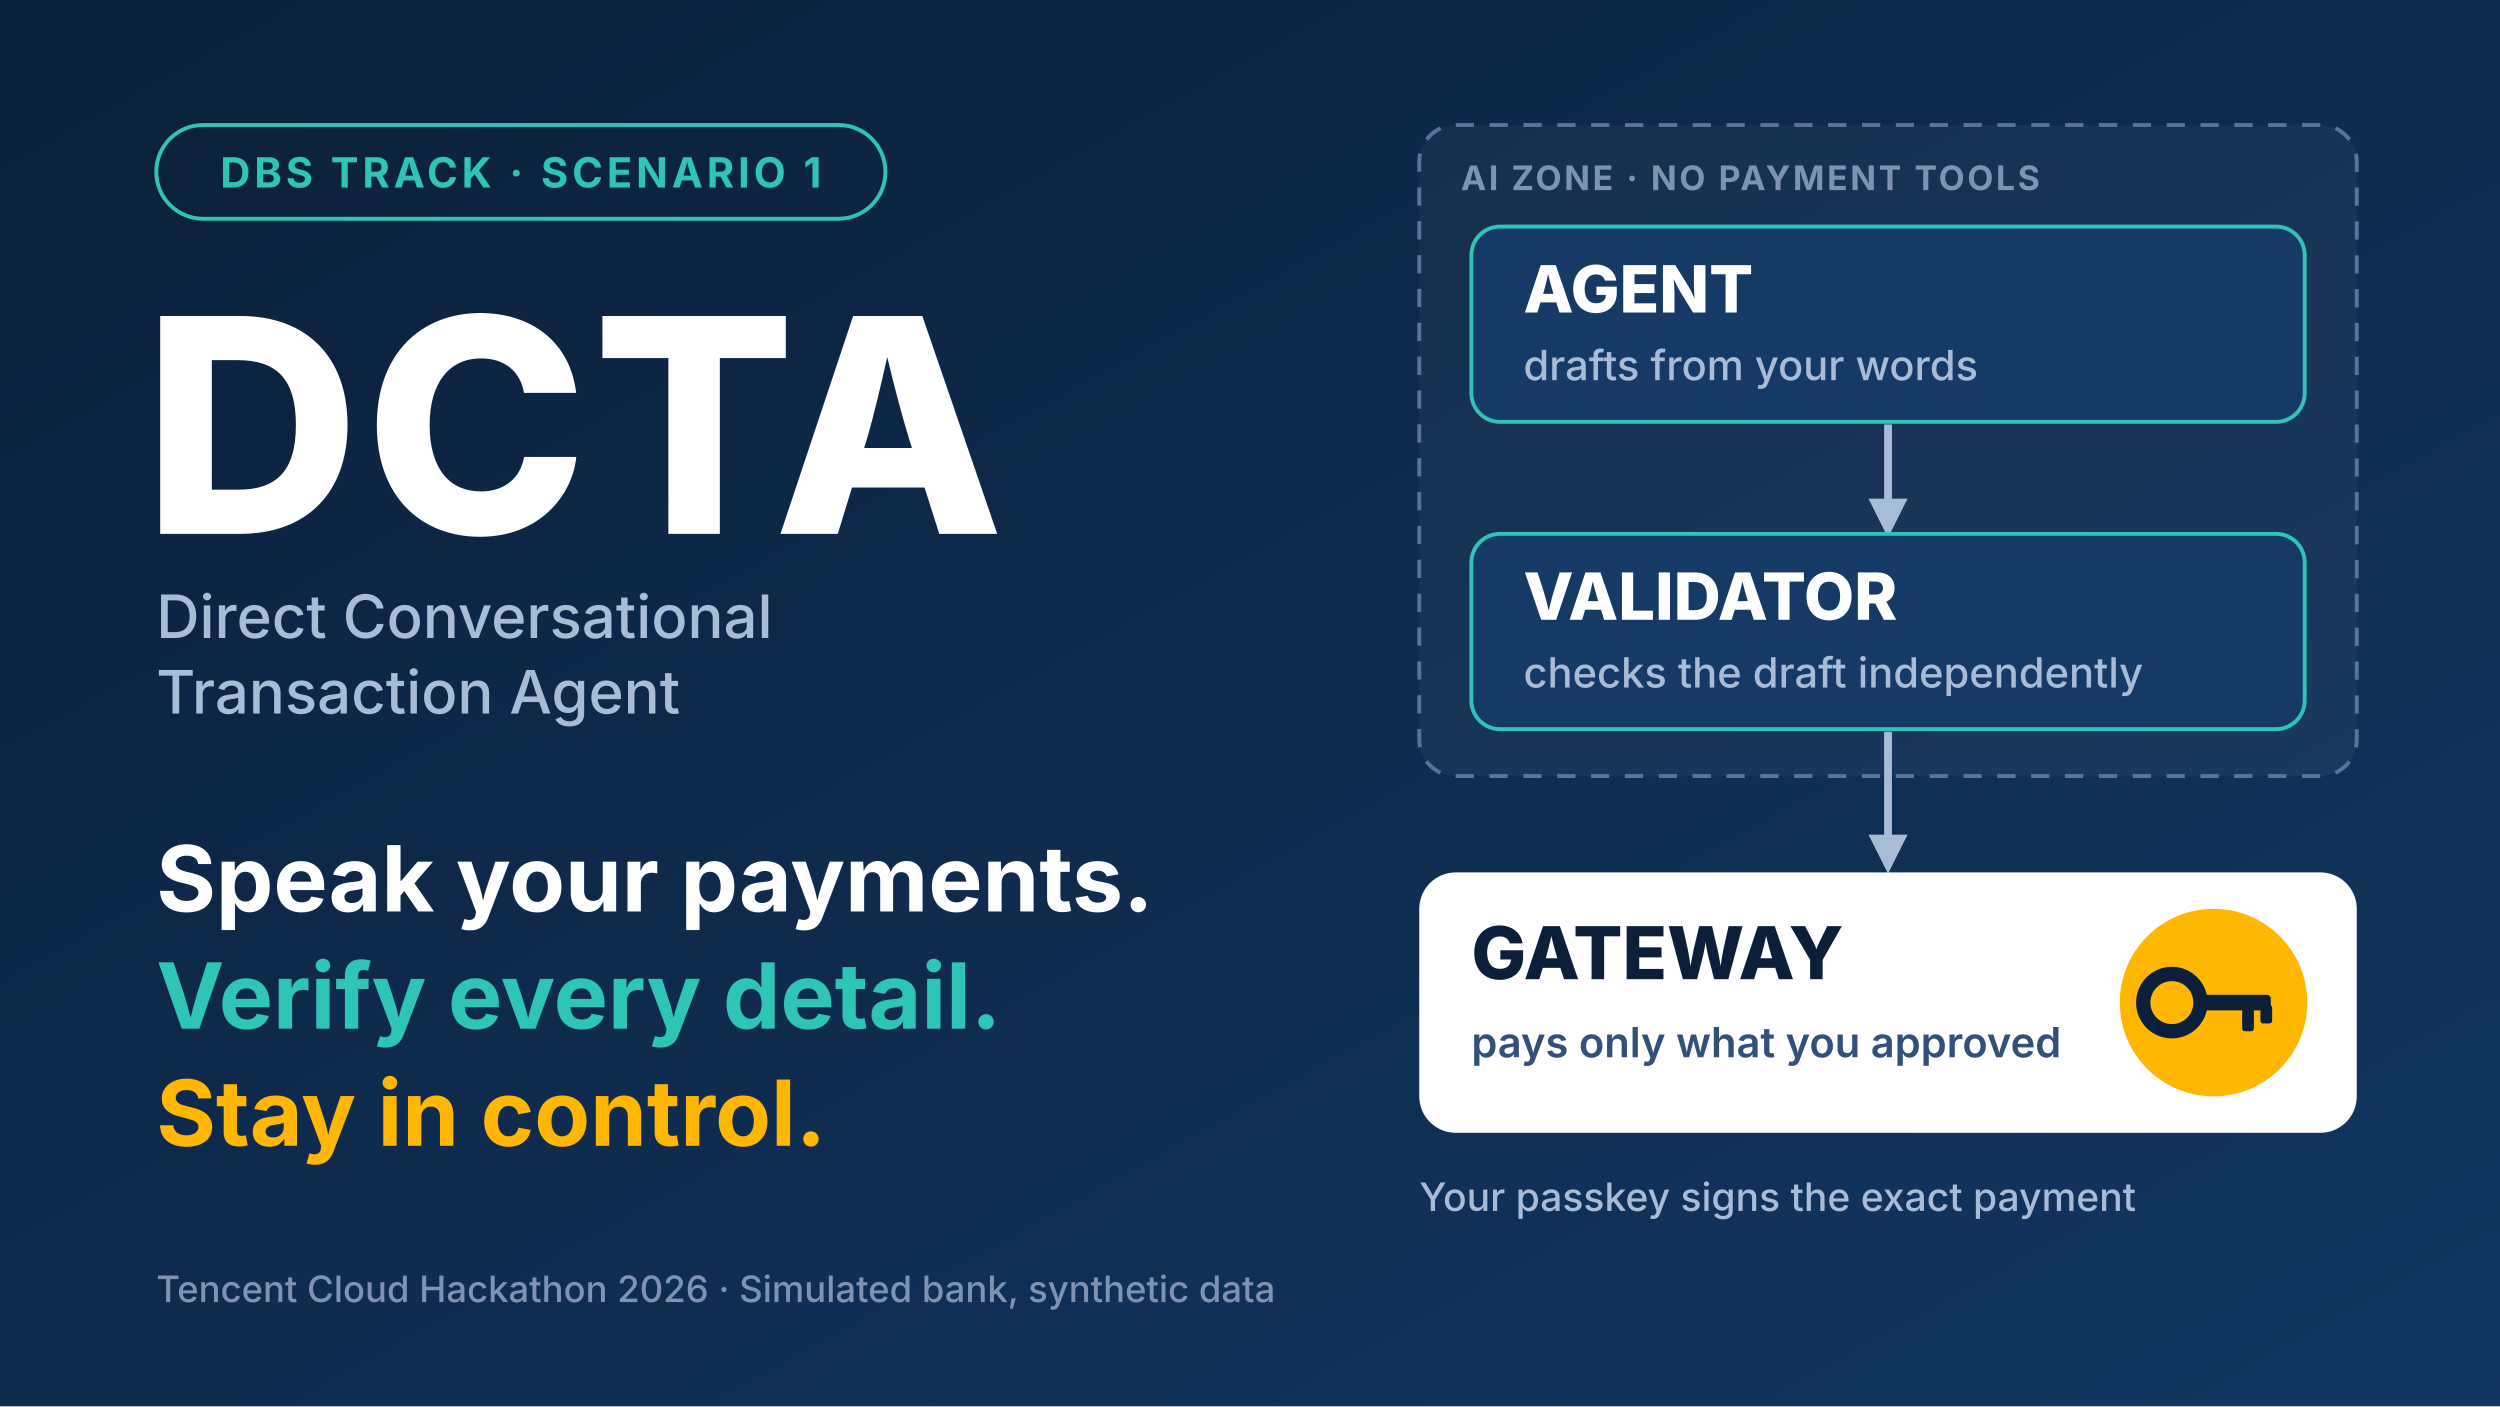
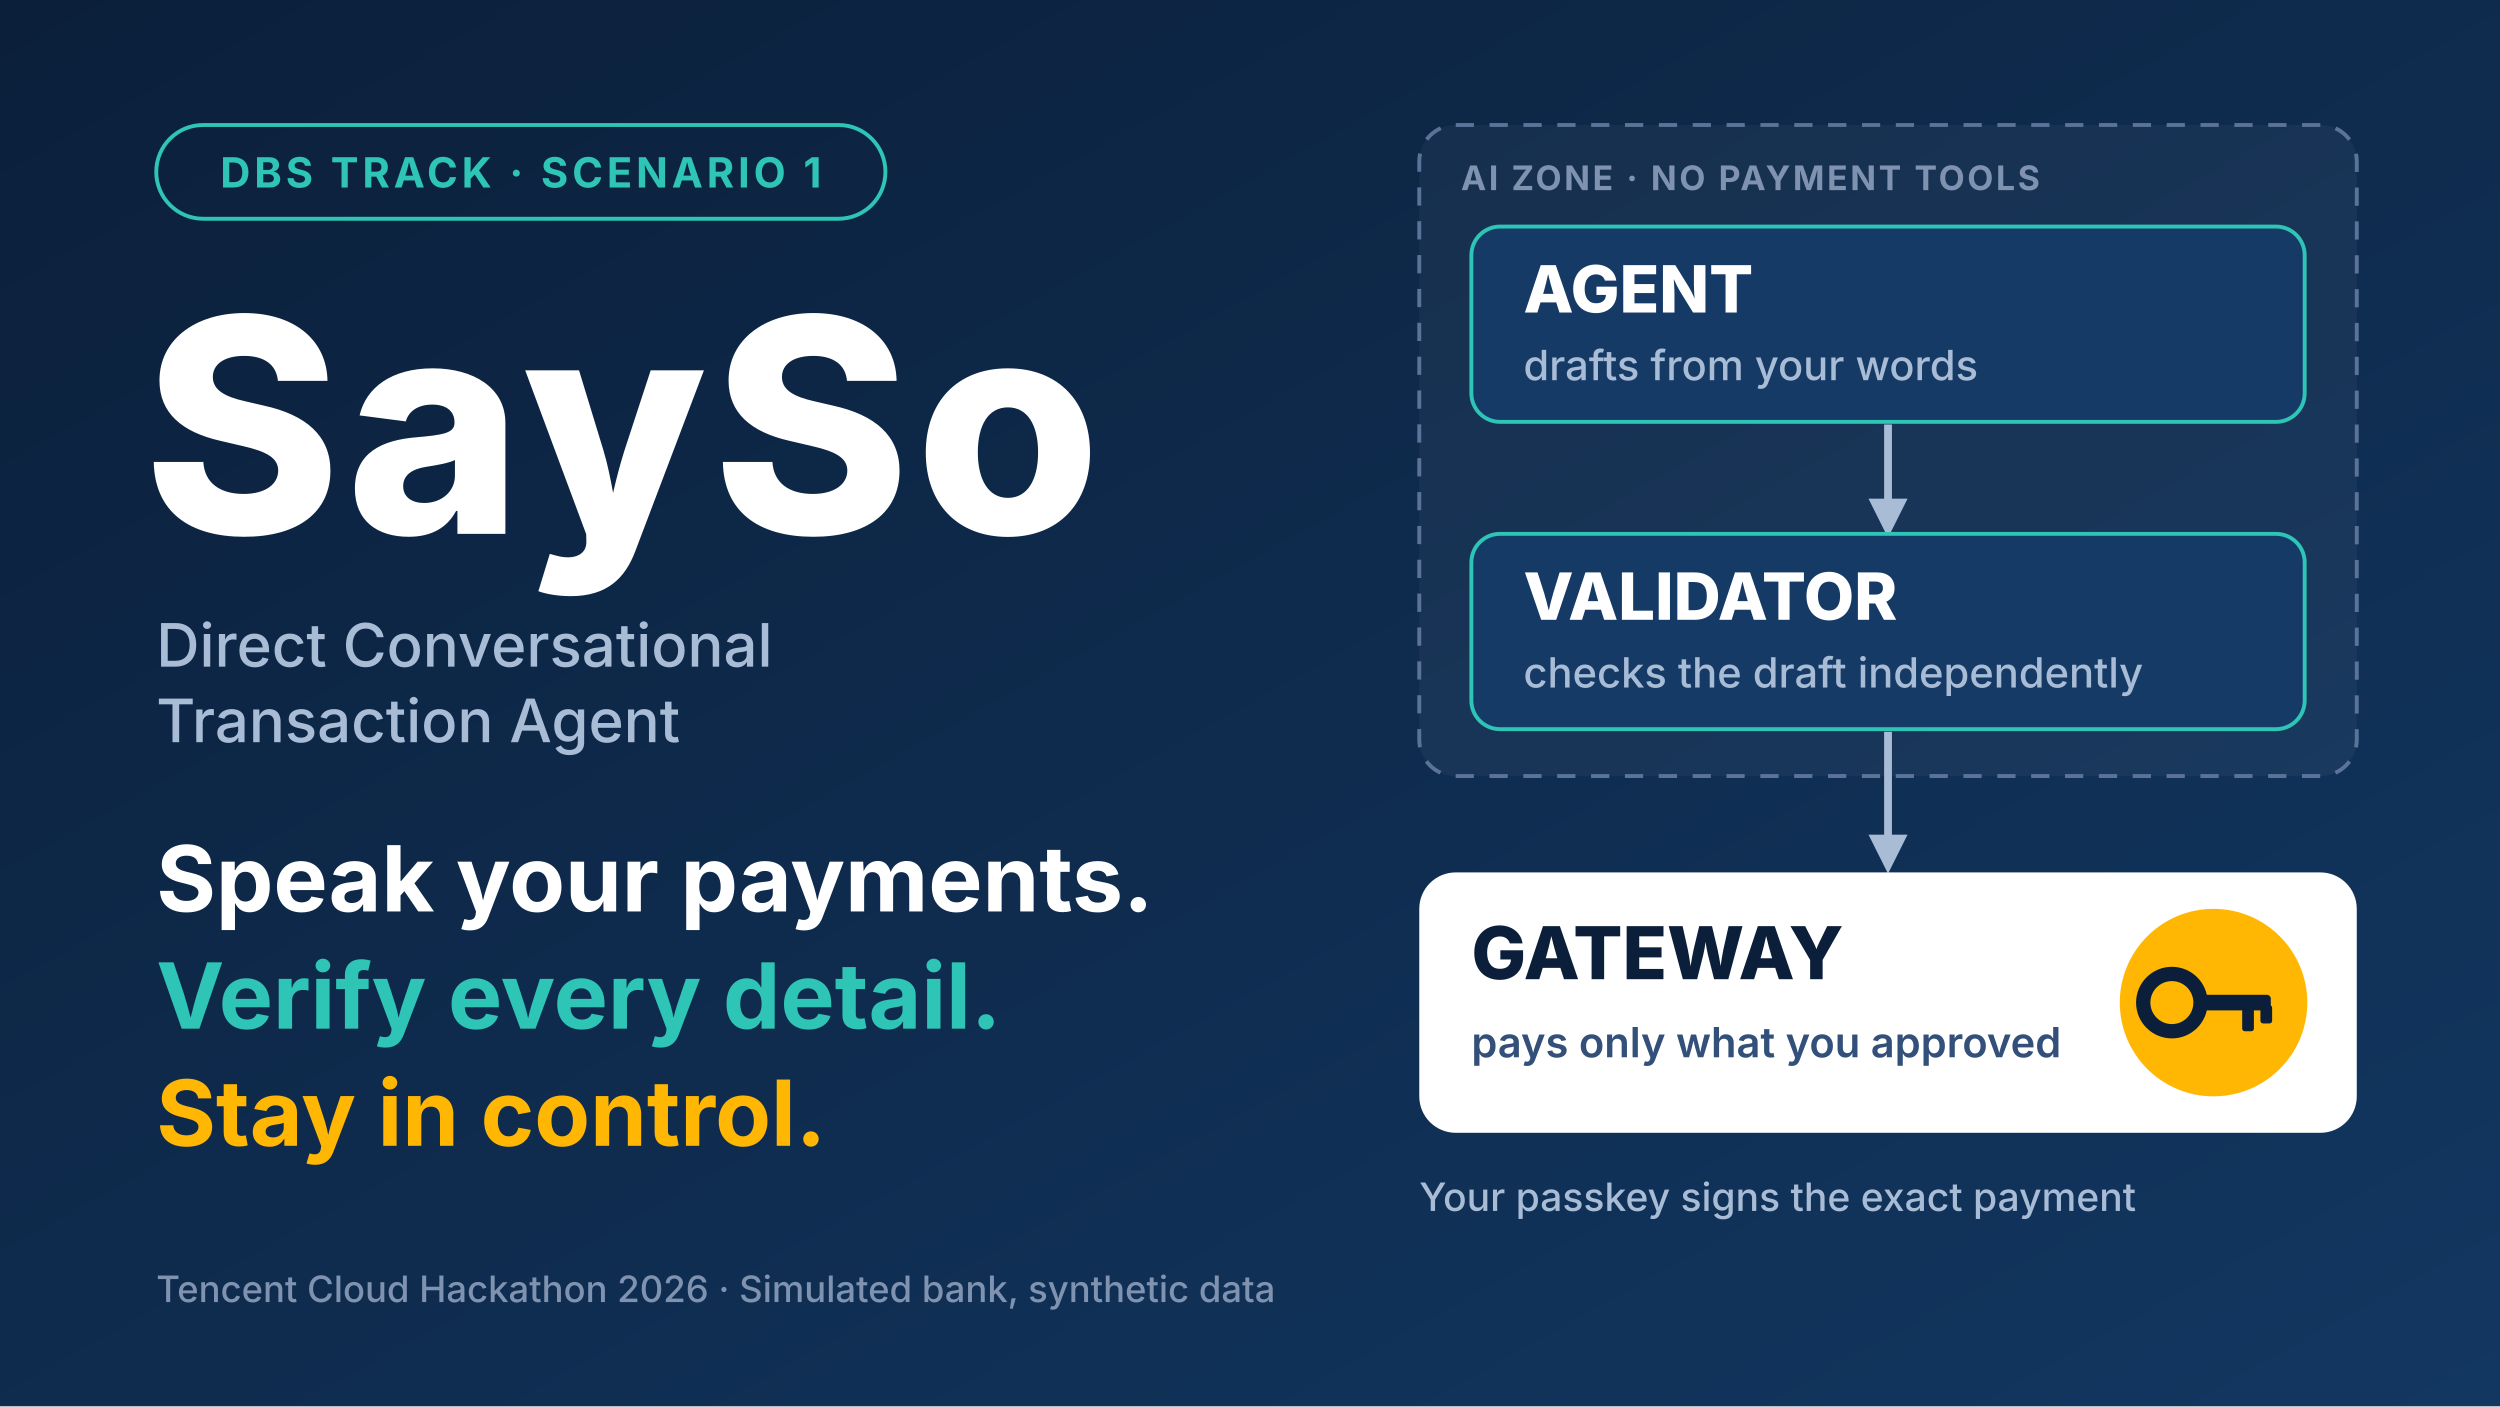
<svg xmlns="http://www.w3.org/2000/svg" width="1920" height="1080" viewBox="0 0 1920 1080" role="img" aria-labelledby="t d">
  <defs>
    <linearGradient id="bg" x1="0" y1="0" x2="1" y2="1">
      <stop offset="0" stop-color="#0B1F3A" />
      <stop offset="1" stop-color="#123761" />
    </linearGradient>
    <marker id="arrow" viewBox="0 0 20 20" refX="10" refY="10" markerWidth="5" markerHeight="5" orient="auto-start-reverse">
      <path d="M0 0 L20 10 L0 20 z" fill="#A9BCD6" />
    </marker>
  </defs>
  <rect width="1920" height="1080" fill="url(#bg)" />
  <g font-family="Inter, 'Helvetica Neue', 'Segoe UI', Arial, sans-serif">
    <rect x="120" y="96" width="560" height="72" rx="36" fill="none" stroke="#2EC4B6" stroke-width="3" />
    <text x="400" y="144" text-anchor="middle" font-size="32" font-weight="700" letter-spacing="3" fill="#2EC4B6">DBS TRACK · SCENARIO 1</text>
-     <text x="110" y="410" font-size="230" font-weight="800" letter-spacing="4" fill="#FFFFFF">DCTA</text>
-     <text x="120" y="490" font-size="46" font-weight="500" fill="#A9BCD6">Direct Conversational</text>
-     <text x="120" y="548" font-size="46" font-weight="500" fill="#A9BCD6">Transaction Agent</text>
+     <text x="110" y="410" font-size="230" font-weight="800" letter-spacing="4" fill="#FFFFFF">SaySo</text>
+     <text x="120" y="512" font-size="46" font-weight="500" fill="#A9BCD6">Direct Conversational</text>
+     <text x="120" y="570" font-size="46" font-weight="500" fill="#A9BCD6">Transaction Agent</text>
    <text x="120" y="700" font-size="70" font-weight="700" fill="#FFFFFF">Speak your payments.</text>
    <text x="120" y="790" font-size="70" font-weight="700" fill="#2EC4B6">Verify every detail.</text>
    <text x="120" y="880" font-size="70" font-weight="700" fill="#FFB703">Stay in control.</text>
    <text x="120" y="1000" font-size="28" font-weight="500" fill="#7F93B0">Tencent Cloud Hackathon 2026 · Simulated bank, synthetic data</text>
    <rect x="1090" y="96" width="720" height="500" rx="28" fill="#FFFFFF" fill-opacity="0.04" stroke="#5B7398" stroke-width="3" stroke-dasharray="14 12" />
    <text x="1122" y="146" font-size="26" font-weight="700" letter-spacing="2" fill="#7F93B0">AI ZONE · NO PAYMENT TOOLS</text>
    <rect x="1130" y="174" width="640" height="150" rx="22" fill="#163A66" stroke="#2EC4B6" stroke-width="3" />
    <text x="1170" y="240" font-size="50" font-weight="800" fill="#FFFFFF">AGENT</text>
    <text x="1170" y="292" font-size="32" font-weight="500" fill="#A9BCD6">drafts from your words</text>
    <line x1="1450" y1="326" x2="1450" y2="398" stroke="#A9BCD6" stroke-width="6" marker-end="url(#arrow)" />
    <rect x="1130" y="410" width="640" height="150" rx="22" fill="#163A66" stroke="#2EC4B6" stroke-width="3" />
    <text x="1170" y="476" font-size="50" font-weight="800" fill="#FFFFFF">VALIDATOR</text>
    <text x="1170" y="528" font-size="32" font-weight="500" fill="#A9BCD6">checks the draft independently</text>
    <line x1="1450" y1="562" x2="1450" y2="656" stroke="#A9BCD6" stroke-width="6" marker-end="url(#arrow)" />
    <rect x="1090" y="670" width="720" height="200" rx="28" fill="#FFFFFF" />
    <text x="1130" y="752" font-size="56" font-weight="800" fill="#0B1F3A">GATEWAY</text>
    <text x="1130" y="812" font-size="32" font-weight="600" fill="#33507A">pays only what you approved</text>
    <circle cx="1700" cy="770" r="72" fill="#FFB703" />
    <circle cx="1668" cy="770" r="22" fill="none" stroke="#0B1F3A" stroke-width="11" />
    <rect x="1688" y="764" width="56" height="12" rx="3" fill="#0B1F3A" />
    <rect x="1722" y="772" width="9" height="20" rx="2" fill="#0B1F3A" />
    <rect x="1736" y="772" width="9" height="14" rx="2" fill="#0B1F3A" />
    <text x="1090" y="930" font-size="30" font-weight="500" fill="#A9BCD6">Your passkey signs the exact payment</text>
  </g>
</svg>
